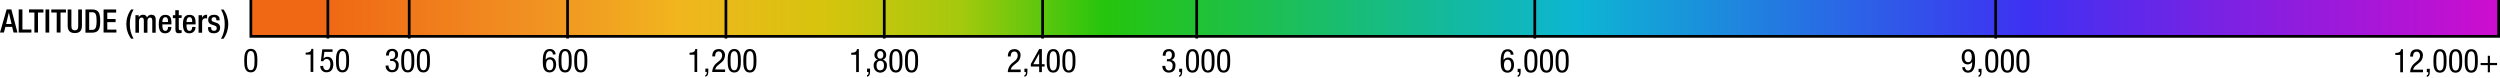
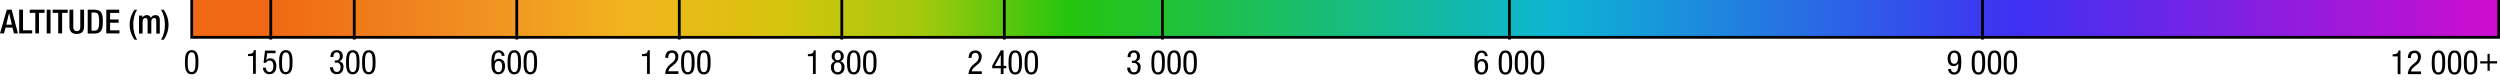
- <svg xmlns="http://www.w3.org/2000/svg" viewBox="0 0 921.22 28.39">
+ <svg xmlns="http://www.w3.org/2000/svg" viewBox="23.6 0 897.6 28.39">
  <defs>
    <style>.cls-1{fill:url(#linear-gradient);}.cls-2{fill:none;stroke:#000;stroke-miterlimit:10;}</style>
    <linearGradient id="linear-gradient" x1="92.32" y1="6.58" x2="920.72" y2="6.58" gradientUnits="userSpaceOnUse">
      <stop offset="0.033" stop-color="hsl(23, 88%, 51%)" />
      <stop offset="0.066" stop-color="hsl(26, 88%, 52%)" />
      <stop offset="0.126" stop-color="hsl(32, 88%, 54%)" />
      <stop offset="0.19" stop-color="hsl(43, 88%, 53%)" />
      <stop offset="0.253" stop-color="hsl(54, 88%, 45%)" />
      <stop offset="0.316" stop-color="hsl(72, 88%, 42%)" />
      <stop offset="0.38" stop-color="hsl(112, 88%, 41%)" />
      <stop offset="0.59" stop-color="hsl(189, 88%, 44%)" />
      <stop offset="0.79" stop-color="hsl(244, 88%, 57%)" />
      <stop offset="1" stop-color="hsl(300, 88%, 43%)" />
    </linearGradient>
  </defs>
  <g id="Layer_2" data-name="Layer 2">
    <g id="REDESIGN">
      <rect class="cls-1" x="92.32" width="828.4" height="13.17" />
      <polyline class="cls-2" points="92.44 0 92.44 13.4 920.72 13.4 920.72 0" />
      <path d="M90,22.36c0-1.87.13-4.37,2.42-4.36s2.42,2.28,2.42,4.37c0,1.8-.13,4.29-2.42,4.29S90,24.37,90,22.36Zm2.42,3.5c1.3,0,1.37-1.71,1.37-3.5s-.07-3.57-1.37-3.58S91,20.49,91,22.36,91.1,25.86,92.39,25.86Z" />
      <path d="M882.64,19.52c1.07-.06,2.05-.19,2.1-1.39h.72v8.49h-1V20.24h-1.81Z" />
      <path d="M892.85,26.62H888.1a4.53,4.53,0,0,1,1.83-3.48l.7-.59a2.51,2.51,0,0,0,1.13-2c0-.73-.32-1.52-1.24-1.52-1.31,0-1.34,1.36-1.34,1.83h-1.06c0-1.61.67-2.7,2.41-2.7a2.11,2.11,0,0,1,2.28,2.27,3.35,3.35,0,0,1-1.49,2.79l-1.2,1a2.64,2.64,0,0,0-.92,1.45h3.65Z" />
-       <path d="M894.25,25.35h1.1v1c0,.91-.07,1.73-1.1,2v-.56a.84.84,0,0,0,.53-.92v-.29h-.53Z" />
      <path d="M896.69,22.49c0-1.87.13-4.37,2.42-4.37s2.42,2.28,2.42,4.37c0,1.8-.13,4.29-2.42,4.29S896.69,24.51,896.69,22.49Zm2.42,3.5c1.29,0,1.37-1.71,1.37-3.5s-.07-3.57-1.37-3.57-1.37,1.7-1.37,3.57S897.82,26,899.12,26Z" />
      <path d="M902.46,22.49c0-1.87.13-4.37,2.42-4.37s2.42,2.28,2.42,4.37c0,1.8-.13,4.29-2.42,4.29S902.46,24.51,902.46,22.49Zm2.42,3.5c1.3,0,1.37-1.71,1.37-3.5s-.07-3.57-1.37-3.57-1.37,1.7-1.37,3.57S903.58,26,904.88,26Z" />
      <path d="M908.21,22.49c0-1.87.13-4.37,2.42-4.37s2.42,2.28,2.42,4.37c0,1.8-.13,4.29-2.42,4.29S908.21,24.51,908.21,22.49Zm2.42,3.5c1.3,0,1.37-1.71,1.37-3.5s-.07-3.57-1.37-3.57-1.37,1.7-1.37,3.57S909.34,26,910.64,26Z" />
-       <path d="M916.72,24h-2.64v-.79h2.64V20.55h.79v2.64h2.64V24h-2.64v2.64h-.79Z" />
+       <path d="M916.72,22.786h-2.64v-0.79h2.64v-2.66h0.79v2.64h2.64v0.81h-2.64v2.64h-0.79Z" />
      <line class="cls-2" x1="735.39" x2="735.39" y2="14.19" />
      <path d="M724.09,24.75A1.12,1.12,0,0,0,725.21,26c1.42,0,1.5-2.12,1.5-2.55v-.67h0a1.85,1.85,0,0,1-1.62.95c-1.48,0-2.22-1.09-2.22-2.69s.82-2.9,2.4-2.9c2.35,0,2.52,2.28,2.52,4,0,1.94-.12,4.63-2.58,4.63a2,2,0,0,1-2.15-2Zm1.15-5.83c-1.06,0-1.34,1.07-1.34,2s.22,2,1.34,2,1.34-1.07,1.34-2S726.3,18.92,725.25,18.92Z" />
-       <path d="M729.08,25.35h1.1v1c0,.91-.07,1.73-1.1,2v-.56a.84.84,0,0,0,.53-.92v-.29h-.53Z" />
      <path d="M731.52,22.49c0-1.87.13-4.37,2.42-4.37s2.42,2.28,2.42,4.37c0,1.8-.13,4.29-2.42,4.29S731.52,24.51,731.52,22.49Zm2.42,3.5c1.29,0,1.37-1.71,1.37-3.5s-.07-3.57-1.37-3.57-1.37,1.7-1.37,3.57S732.65,26,733.95,26Z" />
      <path d="M737.28,22.49c0-1.87.13-4.37,2.42-4.37s2.42,2.28,2.42,4.37c0,1.8-.13,4.29-2.42,4.29S737.28,24.51,737.28,22.49Zm2.42,3.5c1.29,0,1.37-1.71,1.37-3.5s-.07-3.57-1.37-3.57-1.37,1.7-1.37,3.57S738.41,26,739.71,26Z" />
      <path d="M743,22.49c0-1.87.13-4.37,2.42-4.37s2.42,2.28,2.42,4.37c0,1.8-.13,4.29-2.42,4.29S743,24.51,743,22.49Zm2.42,3.5c1.3,0,1.37-1.71,1.37-3.5s-.07-3.57-1.37-3.57-1.37,1.7-1.37,3.57S744.17,26,745.47,26Z" />
      <line class="cls-2" x1="565.55" x2="565.55" y2="14.19" />
      <path d="M556.68,20.17a1.11,1.11,0,0,0-1.12-1.25c-1.42,0-1.5,2.11-1.5,2.55v.67h0a1.85,1.85,0,0,1,1.62-.95c1.48,0,2.22,1.09,2.22,2.69s-.82,2.9-2.4,2.9c-2.35,0-2.52-2.27-2.52-4,0-1.94.12-4.63,2.58-4.63a2,2,0,0,1,2.15,2ZM555.53,26c1.06,0,1.34-1.08,1.34-2s-.22-2-1.34-2-1.34,1.08-1.34,2S554.48,26,555.53,26Z" />
-       <path d="M559.24,25.35h1.1v1c0,.91-.07,1.73-1.1,2v-.56a.84.84,0,0,0,.53-.92v-.29h-.53Z" />
      <path d="M561.69,22.49c0-1.87.13-4.37,2.42-4.37s2.42,2.28,2.42,4.37c0,1.8-.13,4.29-2.42,4.29S561.69,24.51,561.69,22.49Zm2.42,3.5c1.29,0,1.37-1.71,1.37-3.5s-.07-3.57-1.37-3.57-1.37,1.7-1.37,3.57S562.82,26,564.11,26Z" />
      <path d="M567.45,22.49c0-1.87.13-4.37,2.42-4.37s2.42,2.28,2.42,4.37c0,1.8-.13,4.29-2.42,4.29S567.45,24.51,567.45,22.49Zm2.42,3.5c1.29,0,1.37-1.71,1.37-3.5s-.07-3.57-1.37-3.57-1.37,1.7-1.37,3.57S568.58,26,569.87,26Z" />
      <path d="M573.21,22.49c0-1.87.13-4.37,2.42-4.37s2.42,2.28,2.42,4.37c0,1.8-.13,4.29-2.42,4.29S573.21,24.51,573.21,22.49Zm2.42,3.5c1.3,0,1.37-1.71,1.37-3.5s-.07-3.57-1.37-3.57-1.37,1.7-1.37,3.57S574.34,26,575.63,26Z" />
      <line class="cls-2" x1="440.97" x2="440.97" y2="14.19" />
      <path d="M430,21.8h.53c.9,0,1.3-.65,1.3-1.5s-.29-1.42-1.1-1.42c-1.12,0-1.22,1-1.22,1.66h-1.06c0-1.45.68-2.45,2.26-2.45a2,2,0,0,1,2.18,2.21,1.75,1.75,0,0,1-1.32,1.82v0a1.82,1.82,0,0,1,1.57,2c0,1.55-.78,2.63-2.41,2.63a2.26,2.26,0,0,1-2.41-2.36v-.11h1.06c0,.78.38,1.68,1.35,1.68.62,0,1.35-.31,1.36-1.75a1.42,1.42,0,0,0-1.54-1.62H430Z" />
-       <path d="M434.51,25.32h1.1v1c0,.91-.07,1.73-1.1,2V27.8a.84.84,0,0,0,.53-.92v-.29h-.53Z" />
      <path d="M437,22.46c0-1.87.13-4.37,2.42-4.36s2.42,2.28,2.42,4.37c0,1.8-.13,4.29-2.42,4.29S437,24.48,437,22.46Zm2.42,3.5c1.3,0,1.37-1.71,1.37-3.5s-.07-3.57-1.37-3.57S438,20.59,438,22.46,438.08,26,439.38,26Z" />
      <path d="M442.72,22.46c0-1.87.13-4.37,2.42-4.37s2.42,2.28,2.42,4.37c0,1.8-.13,4.29-2.42,4.29S442.72,24.48,442.72,22.46Zm2.42,3.5c1.3,0,1.37-1.71,1.37-3.5s-.07-3.57-1.37-3.58-1.37,1.7-1.37,3.57S443.84,26,445.14,26Z" />
      <path d="M448.48,22.47c0-1.87.13-4.37,2.42-4.37s2.42,2.28,2.42,4.37c0,1.8-.13,4.29-2.42,4.29S448.48,24.48,448.48,22.47ZM450.9,26c1.29,0,1.37-1.71,1.37-3.5s-.07-3.57-1.37-3.58-1.37,1.7-1.37,3.57S449.6,26,450.9,26Z" />
      <line class="cls-2" x1="384.19" x2="384.19" y2="14.19" />
      <path d="M376.1,26.57h-4.75a4.53,4.53,0,0,1,1.84-3.48l.7-.59a2.51,2.51,0,0,0,1.13-2c0-.73-.32-1.52-1.24-1.52-1.31,0-1.34,1.35-1.34,1.83h-1.06c0-1.61.67-2.7,2.41-2.7a2.11,2.11,0,0,1,2.28,2.27,3.35,3.35,0,0,1-1.49,2.79l-1.2,1a2.64,2.64,0,0,0-.92,1.45h3.65Z" />
-       <path d="M377.49,25.3h1.1v1c0,.91-.07,1.73-1.1,2v-.56a.84.84,0,0,0,.53-.92v-.29h-.53Z" />
      <path d="M382.92,18.08h1v5.58h1v.86h-1v2.05h-1V24.52h-3.07v-.95Zm-2.16,5.58h2.16V19.74h0Z" />
      <path d="M385.7,22.45c0-1.87.13-4.37,2.42-4.36s2.42,2.28,2.42,4.37c0,1.8-.13,4.29-2.42,4.29S385.7,24.46,385.7,22.45Zm2.42,3.5c1.3,0,1.37-1.71,1.37-3.5s-.07-3.57-1.37-3.57-1.37,1.7-1.37,3.57S386.83,26,388.12,26Z" />
      <path d="M391.46,22.45c0-1.87.13-4.37,2.42-4.36s2.42,2.28,2.42,4.37c0,1.8-.13,4.29-2.42,4.29S391.46,24.47,391.46,22.45Zm2.42,3.5c1.29,0,1.37-1.71,1.37-3.5s-.07-3.57-1.37-3.57-1.37,1.7-1.37,3.57S392.59,26,393.88,26Z" />
      <line class="cls-2" x1="325.84" x2="325.84" y2="14.19" />
      <path d="M313.66,19.46c1.07-.06,2.05-.19,2.1-1.39h.72v8.49h-1V20.18h-1.81Z" />
-       <path d="M319.5,25.29h1.1v1c0,.91-.07,1.73-1.1,2v-.56a.84.84,0,0,0,.53-.92v-.29h-.53Z" />
      <path d="M323.44,22a1.76,1.76,0,0,1-1.23-1.81,2.17,2.17,0,0,1,4.34,0A1.76,1.76,0,0,1,325.31,22a2,2,0,0,1,1.5,2.18,2.44,2.44,0,1,1-4.87,0A2,2,0,0,1,323.44,22Zm.93,3.9c1,0,1.38-.75,1.38-1.75s-.4-1.75-1.38-1.75-1.38.76-1.38,1.75S323.39,25.93,324.37,25.93Zm-1.11-5.68c0,.79.33,1.39,1.12,1.39s1.12-.6,1.12-1.39-.35-1.39-1.12-1.39S323.26,19.45,323.26,20.25Z" />
      <path d="M327.71,22.43c0-1.87.13-4.37,2.42-4.36s2.42,2.28,2.42,4.37c0,1.8-.13,4.29-2.42,4.29S327.71,24.45,327.71,22.43Zm2.42,3.5c1.29,0,1.37-1.71,1.37-3.5s-.07-3.57-1.37-3.58-1.37,1.7-1.37,3.57S328.84,25.94,330.13,25.94Z" />
      <path d="M333.47,22.44c0-1.87.13-4.37,2.42-4.36s2.42,2.28,2.42,4.37c0,1.8-.13,4.29-2.42,4.29S333.47,24.45,333.47,22.44Zm2.42,3.5c1.3,0,1.37-1.71,1.37-3.5s-.07-3.57-1.37-3.57-1.37,1.7-1.37,3.57S334.6,25.94,335.89,25.94Z" />
      <line class="cls-2" x1="267.49" x2="267.49" y2="14.19" />
      <path d="M254.09,19.44c1.07-.06,2.05-.19,2.1-1.39h.72v8.49h-1V20.16h-1.81Z" />
-       <path d="M259.93,25.27H261v1c0,.91-.07,1.73-1.1,2v-.56a.84.84,0,0,0,.53-.92v-.29h-.53Z" />
      <path d="M267.18,26.54h-4.75a4.53,4.53,0,0,1,1.84-3.48l.7-.59a2.51,2.51,0,0,0,1.13-2c0-.73-.32-1.52-1.24-1.52-1.31,0-1.34,1.36-1.34,1.83h-1.06c0-1.61.67-2.7,2.41-2.7a2.11,2.11,0,0,1,2.28,2.27,3.35,3.35,0,0,1-1.49,2.79l-1.2,1a2.64,2.64,0,0,0-.92,1.45h3.65Z" />
      <path d="M268.14,22.42c0-1.87.13-4.37,2.42-4.36S273,20.33,273,22.42c0,1.8-.13,4.29-2.42,4.29S268.14,24.43,268.14,22.42Zm2.42,3.5c1.29,0,1.37-1.71,1.37-3.5s-.07-3.57-1.37-3.57-1.37,1.7-1.37,3.57S269.27,25.92,270.56,25.92Z" />
      <path d="M273.9,22.42c0-1.87.13-4.37,2.42-4.36s2.42,2.28,2.42,4.37c0,1.8-.13,4.29-2.42,4.29S273.9,24.43,273.9,22.42Zm2.42,3.5c1.3,0,1.37-1.71,1.37-3.5s-.07-3.57-1.37-3.57S275,20.55,275,22.42,275,25.92,276.32,25.92Z" />
      <line class="cls-2" x1="209.14" x2="209.14" y2="14.19" />
      <path d="M203.71,20.07a1.11,1.11,0,0,0-1.12-1.25c-1.42,0-1.5,2.11-1.5,2.55v.67h0a1.85,1.85,0,0,1,1.62-.95c1.48,0,2.22,1.09,2.22,2.69s-.82,2.9-2.4,2.9c-2.35,0-2.52-2.27-2.52-4,0-1.94.12-4.63,2.58-4.63a2,2,0,0,1,2.15,2Zm-1.15,5.83c1.06,0,1.34-1.08,1.34-2s-.22-2-1.34-2-1.34,1.08-1.34,2S201.5,25.9,202.56,25.9Z" />
      <path d="M205.83,22.4c0-1.87.13-4.37,2.42-4.36s2.42,2.28,2.42,4.37c0,1.8-.13,4.29-2.42,4.29S205.83,24.42,205.83,22.4Zm2.42,3.5c1.3,0,1.37-1.71,1.37-3.5s-.07-3.57-1.37-3.57-1.37,1.7-1.37,3.57S207,25.9,208.26,25.9Z" />
      <path d="M211.59,22.4c0-1.87.13-4.37,2.42-4.37s2.42,2.28,2.42,4.37c0,1.8-.13,4.29-2.42,4.29S211.59,24.42,211.59,22.4Zm2.42,3.5c1.3,0,1.37-1.71,1.37-3.5s-.07-3.57-1.37-3.58-1.37,1.7-1.37,3.57S212.72,25.91,214,25.91Z" />
      <line class="cls-2" x1="150.79" x2="150.79" y2="14.19" />
      <path d="M143.79,21.72h.53c.9,0,1.3-.65,1.3-1.5s-.29-1.42-1.1-1.42c-1.12,0-1.22,1-1.22,1.66h-1.06c0-1.45.68-2.45,2.26-2.45a2,2,0,0,1,2.18,2.21A1.75,1.75,0,0,1,145.35,22v0a1.82,1.82,0,0,1,1.57,2c0,1.55-.78,2.63-2.41,2.63a2.26,2.26,0,0,1-2.41-2.36v-.11h1.06c0,.78.38,1.68,1.35,1.68.62,0,1.36-.31,1.36-1.75a1.42,1.42,0,0,0-1.54-1.62h-.54Z" />
      <path d="M147.84,22.38c0-1.87.13-4.37,2.42-4.36s2.42,2.28,2.42,4.37c0,1.8-.13,4.29-2.42,4.29S147.84,24.4,147.84,22.38Zm2.42,3.5c1.3,0,1.37-1.71,1.37-3.5s-.07-3.57-1.37-3.57-1.37,1.7-1.37,3.57S149,25.89,150.27,25.89Z" />
      <path d="M153.6,22.39c0-1.87.13-4.37,2.42-4.36s2.42,2.28,2.42,4.37c0,1.8-.13,4.29-2.42,4.29S153.6,24.4,153.6,22.39Zm2.42,3.5c1.3,0,1.37-1.71,1.37-3.5s-.07-3.57-1.37-3.57-1.37,1.7-1.37,3.57S154.73,25.89,156,25.89Z" />
      <line class="cls-2" x1="120.82" x2="120.82" y2="14.19" />
      <path d="M112.63,19.4c1.07-.06,2.05-.19,2.1-1.39h.72V26.5h-1V20.12h-1.81Z" />
      <path d="M118.75,18.17h3.79v.94h-3l-.34,2.46,0,0a1.92,1.92,0,0,1,1.49-.63c1.27,0,2.13,1,2.13,2.79,0,1.58-.7,2.91-2.47,2.91a2.21,2.21,0,0,1-2.33-2.35h1.06c0,.44.17,1.56,1.29,1.56s1.39-1.34,1.39-2.21-.35-1.92-1.42-1.92a1.26,1.26,0,0,0-1.2.83l-.91,0Z" />
      <path d="M123.8,22.37c0-1.87.13-4.37,2.42-4.36s2.42,2.28,2.42,4.37c0,1.8-.13,4.29-2.42,4.29S123.8,24.39,123.8,22.37Zm2.42,3.5c1.29,0,1.37-1.71,1.37-3.5s-.07-3.57-1.37-3.57-1.37,1.7-1.37,3.57S124.93,25.88,126.22,25.88Z" />
-       <path d="M2.44,3.47H4.19L6.44,12H5l-.53-2.1H2L1.43,12H0ZM4.26,8.85l-1-4.22h0l-1,4.22Z" />
-       <path d="M6.89,3.47H8.26v7.41h3.31V12H6.89Z" />
-       <path d="M12.68,4.63h-2V3.47H16V4.63H14V12H12.67Z" />
-       <path d="M16.77,3.48h1.37V12H16.77Z" />
-       <path d="M20.9,4.63h-2V3.48h5.41V4.63h-2V12H20.89Z" />
-       <path d="M26.31,3.48V9.62c0,1.08.43,1.56,1.26,1.56s1.25-.48,1.25-1.56V3.48h1.37v6c0,2-1,2.7-2.62,2.7s-2.63-.72-2.63-2.7v-6Z" />
-       <path d="M31.49,3.48h2.43c2.69,0,3,1.75,3,4.28s-.34,4.28-3,4.28H31.49ZM32.86,11H34c1.13,0,1.59-.74,1.6-3.25S35.17,4.51,34,4.51H32.86Z" />
-       <path d="M38.17,3.48h4.63V4.64H39.53V7H42.6V8.16H39.53V10.9h3.36V12H38.16Z" />
-       <path d="M49.22,3.49a10.13,10.13,0,0,0-1.37,5.38,10.43,10.43,0,0,0,1.37,5.39h-.92a9.15,9.15,0,0,1,0-10.77Z" />
-       <path d="M49.9,5.6h1.22v.75h0a1.81,1.81,0,0,1,1.55-.92,1.4,1.4,0,0,1,1.5,1,1.76,1.76,0,0,1,1.63-1c.91,0,1.57.47,1.57,1.72v4.91H56.11V7.63c0-.84-.25-1.16-.78-1.16s-1,.42-1,1.26v4.33H53V7.63c0-.84-.25-1.16-.79-1.16s-1,.42-1,1.26v4.33H49.9Z" />
-       <path d="M59.83,9v.37c0,.86.11,2,1.08,2s1-1.06,1-1.44h1.22a2.13,2.13,0,0,1-2.27,2.33c-1.06,0-2.36-.31-2.36-3.3,0-1.69.36-3.49,2.39-3.49,1.8,0,2.28,1.08,2.28,2.88V9Zm2.08-.89V7.76c0-.82-.26-1.44-1-1.44S59.83,7.14,59.83,8v.13Z" />
-       <path d="M63.7,5.6h.89V3.77h1.29V5.6h1.06v1H65.88v3.85c0,.5.14.68.59.68a2.61,2.61,0,0,0,.47,0v1a4.32,4.32,0,0,1-1,.11c-.88,0-1.31-.24-1.31-1.56v-4H63.7Z" />
-       <path d="M68.73,9v.37c0,.86.11,2,1.08,2s1-1.05,1-1.44h1.22a2.13,2.13,0,0,1-2.27,2.33c-1.06,0-2.36-.31-2.36-3.3,0-1.69.36-3.49,2.39-3.49,1.8,0,2.28,1.08,2.28,2.88V9Zm2.08-.89V7.76c0-.82-.26-1.44-1-1.44S68.73,7.14,68.73,8v.13Z" />
-       <path d="M73.17,5.6h1.29v1h0A1.59,1.59,0,0,1,76,5.44a1,1,0,0,1,.31,0V6.8a2.41,2.41,0,0,0-.54-.07c-.59,0-1.29.26-1.29,1.46v3.86H73.17Z" />
-       <path d="M79.73,7.49V7.32c0-.52-.18-1-.85-1-.52,0-.92.24-.92.84s.23.71.91.95l.83.29a1.75,1.75,0,0,1,1.4,1.86c0,1.38-1,2-2.32,2-1.63,0-2.12-.76-2.12-2V10h1.15v.2c0,.74.26,1.15,1,1.15s1.06-.36,1.06-.95a.94.94,0,0,0-.71-.95l-1.06-.37a1.72,1.72,0,0,1-1.38-1.86c0-1.21.88-1.77,2.21-1.77,1.64,0,2,1,2,1.76v.29Z" />
+       <path d="M26.041,3.47h1.75l2.25,8.53h-1.44l-0.53,-2.1h-2.47l-0.57,2.1h-1.43Zm1.82,5.38,-1,-4.22v0l-1,4.22Z" />
+       <path d="M30.491,3.47h1.37v7.41h3.31V12h-4.68Z" />
+       <path d="M36.281,4.63h-2V3.47h5.32v1.16h-2V12h-1.33Z" />
+       <path d="M40.371,3.48h1.37V12h-1.37Z" />
+       <path d="M44.501,4.63h-2V3.48h5.41v1.15h-2V12h-1.42Z" />
+       <path d="M49.911,3.48v6.14c0,1.08,0.43,1.56,1.26,1.56,0.83,0,1.25,-0.48,1.25,-1.56V3.48h1.37v6c0,2,-1,2.7,-2.62,2.7,-1.62,0,-2.63,-0.72,-2.63,-2.7v-6Z" />
+       <path d="M55.091,3.48h2.43c2.69,0,3,1.75,3,4.28,0,2.53,-0.34,4.28,-3,4.28h-2.43Zm1.37,7.52h1.14c1.13,0,1.59,-0.74,1.6,-3.25,0.01,-2.51,-0.43,-3.24,-1.6,-3.24h-1.14Z" />
+       <path d="M61.771,3.48h4.63v1.16h-3.27V7h3.07v1.16h-3.07v2.74h3.36V12h-4.73Z" />
+       <path d="M72.821,3.49a10.13,10.13,0,0,0,-1.37,5.38,10.43,10.43,0,0,0,1.37,5.39h-0.92a9.15,9.15,0,0,1,0,-10.77Z" />
+       <path d="M73.501,5.6h1.22v0.75,0a1.81,1.81,0,0,1,1.55,-0.92,1.4,1.4,0,0,1,1.5,1,1.76,1.76,0,0,1,1.63,-1c0.91,0,1.57,0.47,1.57,1.72v4.91h-1.26V7.63c0,-0.84,-0.25,-1.16,-0.78,-1.16,-0.53,0,-1,0.42,-1,1.26v4.33h-1.33V7.63c0,-0.84,-0.25,-1.16,-0.79,-1.16,-0.54,0,-1,0.42,-1,1.26v4.33h-1.31Z" />
      <path d="M81.43,14.27A10.12,10.12,0,0,0,82.8,8.88,10.42,10.42,0,0,0,81.44,3.5h.92a9.16,9.16,0,0,1,0,10.77Z" />
    </g>
  </g>
</svg>
